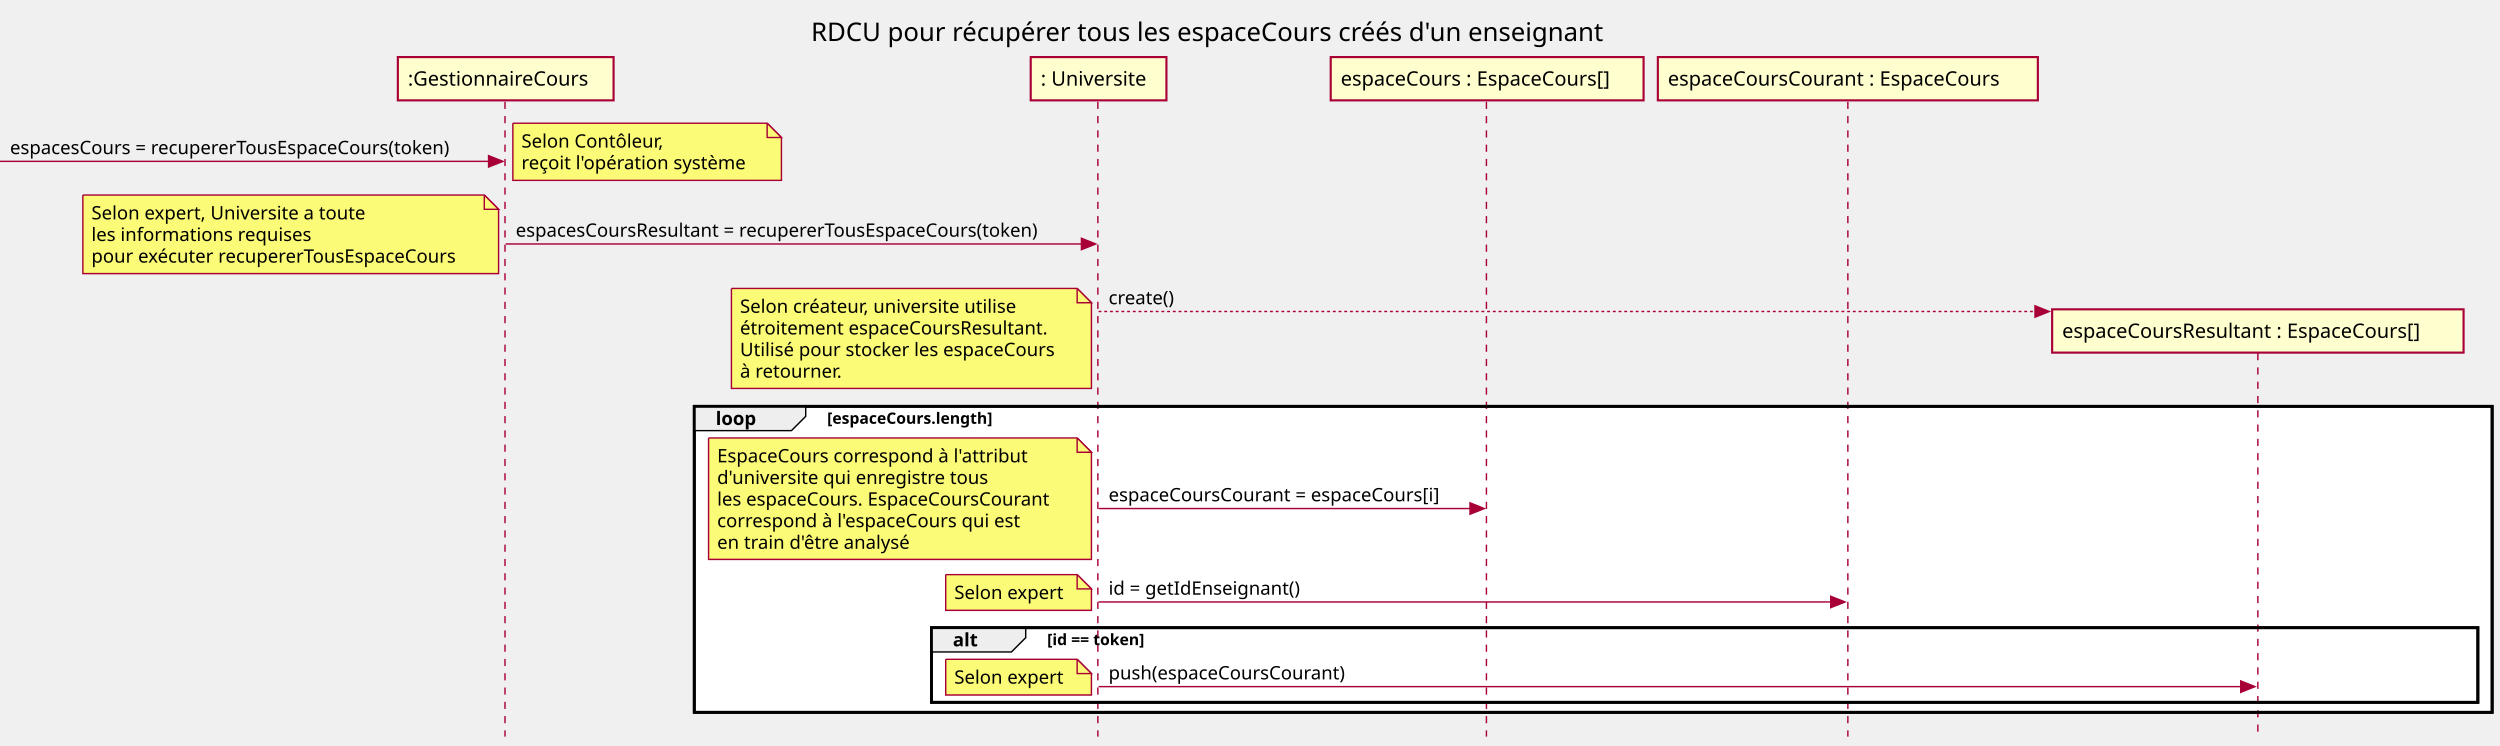
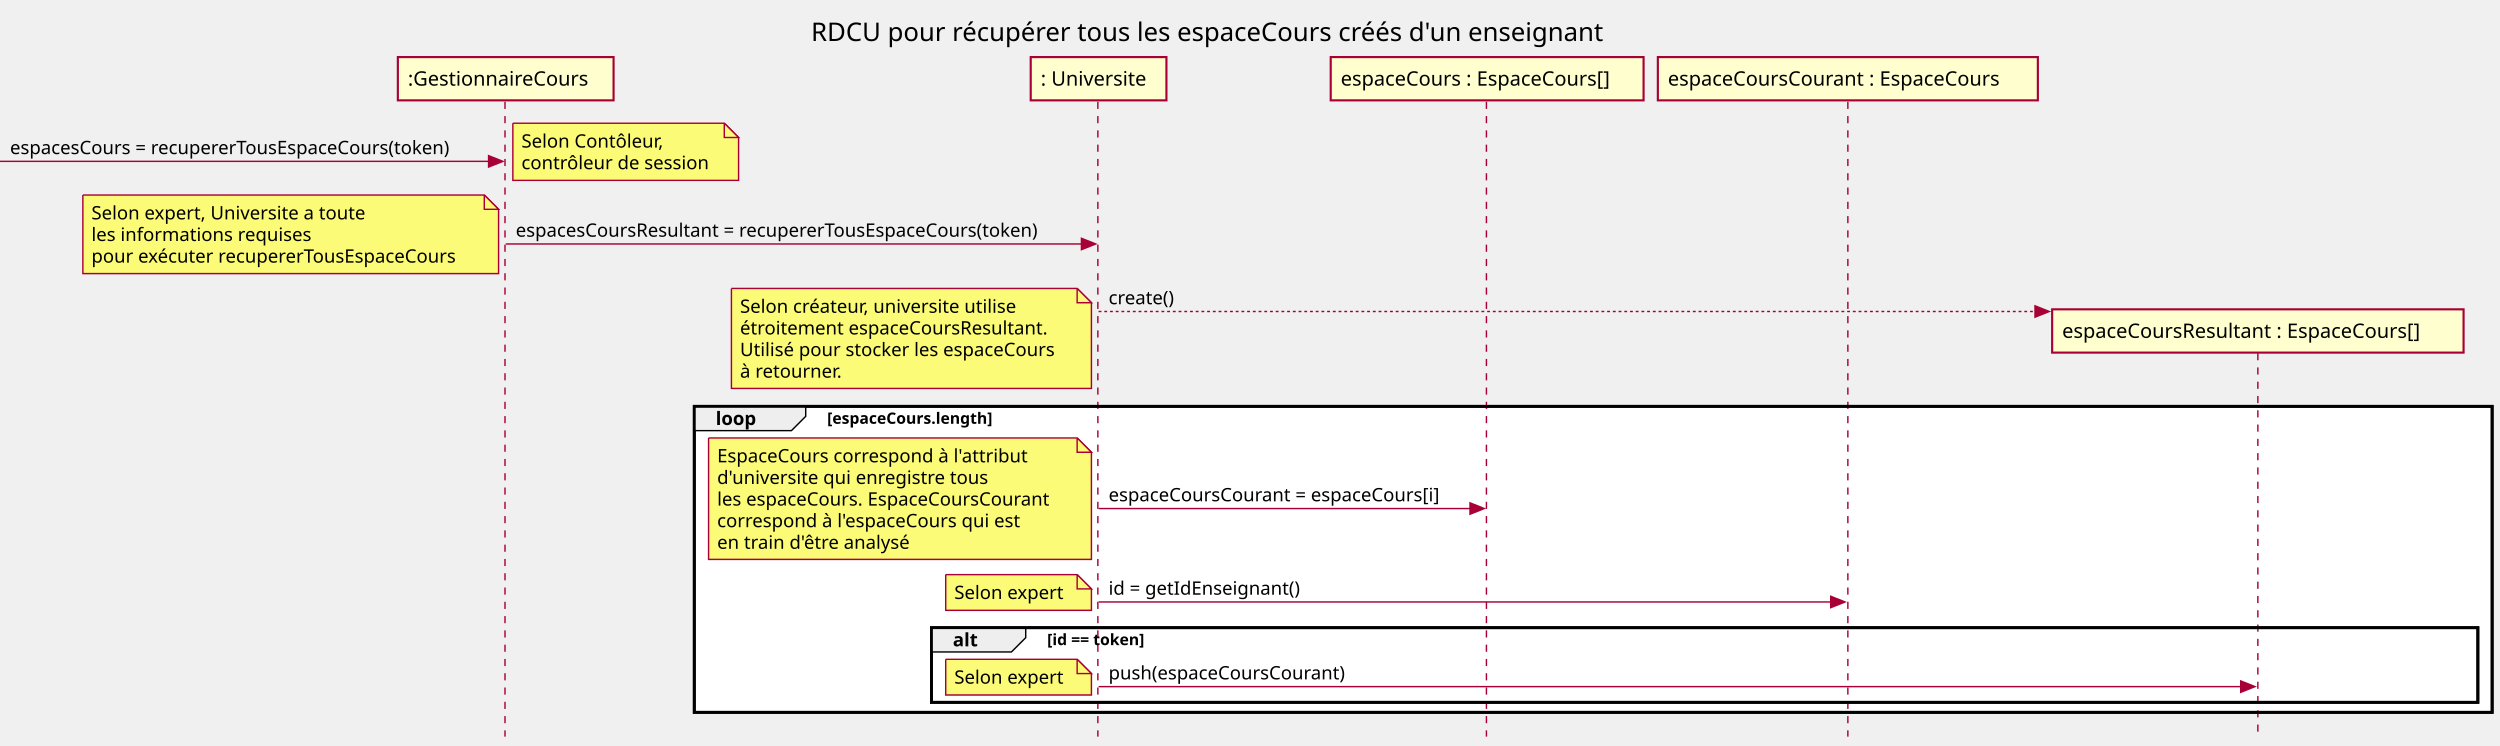
<svg xmlns="http://www.w3.org/2000/svg" contentScriptType="application/ecmascript" contentStyleType="text/css" height="522px" preserveAspectRatio="none" style="width:1750px;height:522px;background:#FFFFFF;" version="1.1" viewBox="0 0 1750 522" width="1750px" zoomAndPan="magnify">
  <defs />
  <g>
    <text fill="#000000" font-family="Verdana" font-size="18" lengthAdjust="spacing" textLength="619" x="567.75" y="28.708">RDCU pour récupérer tous les espaceCours créés d'un enseignant</text>
    <rect fill="#FFFFFF" height="214.195" style="stroke:#000000;stroke-width:2.0;" width="1258.5" x="486" y="284.445" />
    <rect fill="#FFFFFF" height="52.266" style="stroke:#000000;stroke-width:2.0;" width="1082.5" x="652" y="439.375" />
    <line style="stroke:#A80036;stroke-width:1.0;stroke-dasharray:5.0,5.0;" x1="353.5" x2="353.5" y1="71.25" y2="515.641" />
    <line style="stroke:#A80036;stroke-width:1.0;stroke-dasharray:5.0,5.0;" x1="768.5" x2="768.5" y1="71.25" y2="515.641" />
    <line style="stroke:#A80036;stroke-width:1.0;stroke-dasharray:5.0,5.0;" x1="1040.5" x2="1040.5" y1="71.25" y2="515.641" />
    <line style="stroke:#A80036;stroke-width:1.0;stroke-dasharray:5.0,5.0;" x1="1293.5" x2="1293.5" y1="71.25" y2="515.641" />
    <line style="stroke:#A80036;stroke-width:1.0;stroke-dasharray:5.0,5.0;" x1="1580.5" x2="1580.5" y1="247.18" y2="515.641" />
    <rect fill="#FEFECE" height="30.297" style="stroke:#A80036;stroke-width:1.5;" width="151" x="278.5" y="39.953" />
    <text fill="#000000" font-family="Verdana" font-size="14" lengthAdjust="spacing" textLength="137" x="285.5" y="59.948">:GestionnaireCours</text>
    <rect fill="#FEFECE" height="30.297" style="stroke:#A80036;stroke-width:1.5;" width="95" x="721.5" y="39.953" />
    <text fill="#000000" font-family="Verdana" font-size="14" lengthAdjust="spacing" textLength="81" x="728.5" y="59.948">: Universite</text>
    <rect fill="#FEFECE" height="30.297" style="stroke:#A80036;stroke-width:1.5;" width="219" x="931.5" y="39.953" />
    <text fill="#000000" font-family="Verdana" font-size="14" lengthAdjust="spacing" textLength="205" x="938.5" y="59.948">espaceCours : EspaceCours[]</text>
    <rect fill="#FEFECE" height="30.297" style="stroke:#A80036;stroke-width:1.5;" width="266" x="1160.5" y="39.953" />
    <text fill="#000000" font-family="Verdana" font-size="14" lengthAdjust="spacing" textLength="252" x="1167.5" y="59.948">espaceCoursCourant : EspaceCours</text>
    <polygon fill="#A80036" points="342,108.949,352,112.949,342,116.949" style="stroke:#A80036;stroke-width:1.0;" />
    <line style="stroke:#A80036;stroke-width:1.0;" x1="0" x2="348" y1="112.949" y2="112.949" />
    <text fill="#000000" font-family="Verdana" font-size="13" lengthAdjust="spacing" textLength="330" x="7" y="107.883">espacesCours = recupererTousEspaceCours(token)</text>
-     <path d="M359,86.25 L359,126.25 L547,126.25 L547,96.25 L537,86.25 L359,86.25 " fill="#FBFB77" style="stroke:#A80036;stroke-width:1.0;" />
-     <path d="M537,86.25 L537,96.25 L547,96.25 L537,86.25 " fill="#FBFB77" style="stroke:#A80036;stroke-width:1.0;" />
+     <path d="M359,86.25 L359,126.25 L517,126.25 L517,96.25 L507,86.25 L359,86.25 " fill="#FBFB77" style="stroke:#A80036;stroke-width:1.0;" />
+     <path d="M507,86.25 L507,96.25 L517,96.25 L507,86.25 " fill="#FBFB77" style="stroke:#A80036;stroke-width:1.0;" />
    <text fill="#000000" font-family="Verdana" font-size="13" lengthAdjust="spacing" textLength="105" x="365" y="103.317">Selon Contôleur,</text>
-     <text fill="#000000" font-family="Verdana" font-size="13" lengthAdjust="spacing" textLength="167" x="365" y="118.45">reçoit l'opération système</text>
+     <text fill="#000000" font-family="Verdana" font-size="13" lengthAdjust="spacing" textLength="137" x="365" y="118.45">contrôleur de session</text>
    <polygon fill="#A80036" points="757,166.781,767,170.781,757,174.781" style="stroke:#A80036;stroke-width:1.0;" />
    <line style="stroke:#A80036;stroke-width:1.0;" x1="354" x2="763" y1="170.781" y2="170.781" />
    <text fill="#000000" font-family="Verdana" font-size="13" lengthAdjust="spacing" textLength="391" x="361" y="165.715">espacesCoursResultant = recupererTousEspaceCours(token)</text>
    <path d="M58,136.516 L58,191.516 L349,191.516 L349,146.516 L339,136.516 L58,136.516 " fill="#FBFB77" style="stroke:#A80036;stroke-width:1.0;" />
    <path d="M339,136.516 L339,146.516 L349,146.516 L339,136.516 " fill="#FBFB77" style="stroke:#A80036;stroke-width:1.0;" />
    <text fill="#000000" font-family="Verdana" font-size="13" lengthAdjust="spacing" textLength="203" x="64" y="153.583">Selon expert, Universite a toute</text>
    <text fill="#000000" font-family="Verdana" font-size="13" lengthAdjust="spacing" textLength="161" x="64" y="168.715">les informations requises</text>
    <text fill="#000000" font-family="Verdana" font-size="13" lengthAdjust="spacing" textLength="270" x="64" y="183.848">pour exécuter recupererTousEspaceCours</text>
    <polygon fill="#A80036" points="1424.5,214.047,1434.5,218.047,1424.5,222.047" style="stroke:#A80036;stroke-width:1.0;" />
    <line style="stroke:#A80036;stroke-width:1.0;stroke-dasharray:2.0,2.0;" x1="769" x2="1430.5" y1="218.047" y2="218.047" />
    <text fill="#000000" font-family="Verdana" font-size="13" lengthAdjust="spacing" textLength="51" x="776" y="212.981">create()</text>
    <rect fill="#FEFECE" height="30.297" style="stroke:#A80036;stroke-width:1.5;" width="288" x="1436.5" y="216.531" />
    <text fill="#000000" font-family="Verdana" font-size="14" lengthAdjust="spacing" textLength="274" x="1443.5" y="236.526">espaceCoursResultant : EspaceCours[]</text>
    <path d="M512,201.914 L512,271.914 L764,271.914 L764,211.914 L754,201.914 L512,201.914 " fill="#FBFB77" style="stroke:#A80036;stroke-width:1.0;" />
    <path d="M754,201.914 L754,211.914 L764,211.914 L754,201.914 " fill="#FBFB77" style="stroke:#A80036;stroke-width:1.0;" />
    <text fill="#000000" font-family="Verdana" font-size="13" lengthAdjust="spacing" textLength="205" x="518" y="218.981">Selon créateur, universite utilise</text>
    <text fill="#000000" font-family="Verdana" font-size="13" lengthAdjust="spacing" textLength="228" x="518" y="234.114">étroitement espaceCoursResultant.</text>
    <text fill="#000000" font-family="Verdana" font-size="13" lengthAdjust="spacing" textLength="231" x="518" y="249.247">Utilisé pour stocker les espaceCours</text>
    <text fill="#000000" font-family="Verdana" font-size="13" lengthAdjust="spacing" textLength="76" x="518" y="264.379">à retourner.</text>
    <path d="M486,284.445 L564,284.445 L564,291.445 L554,301.445 L486,301.445 L486,284.445 " fill="#EEEEEE" style="stroke:#000000;stroke-width:1.0;" />
    <rect fill="none" height="214.195" style="stroke:#000000;stroke-width:2.0;" width="1258.5" x="486" y="284.445" />
    <text fill="#000000" font-family="Verdana" font-size="13" font-weight="bold" lengthAdjust="spacing" textLength="33" x="501" y="297.512">loop</text>
    <text fill="#000000" font-family="Verdana" font-size="11" font-weight="bold" lengthAdjust="spacing" textLength="142" x="579" y="296.656">[espaceCours.length]</text>
    <polygon fill="#A80036" points="1029,351.977,1039,355.977,1029,359.977" style="stroke:#A80036;stroke-width:1.0;" />
    <line style="stroke:#A80036;stroke-width:1.0;" x1="769" x2="1035" y1="355.977" y2="355.977" />
    <text fill="#000000" font-family="Verdana" font-size="13" lengthAdjust="spacing" textLength="248" x="776" y="350.911">espaceCoursCourant = espaceCours[i]</text>
    <path d="M496,306.578 L496,391.578 L764,391.578 L764,316.578 L754,306.578 L496,306.578 " fill="#FBFB77" style="stroke:#A80036;stroke-width:1.0;" />
    <path d="M754,306.578 L754,316.578 L764,316.578 L754,306.578 " fill="#FBFB77" style="stroke:#A80036;stroke-width:1.0;" />
    <text fill="#000000" font-family="Verdana" font-size="13" lengthAdjust="spacing" textLength="228" x="502" y="323.645">EspaceCours correspond à l'attribut</text>
    <text fill="#000000" font-family="Verdana" font-size="13" lengthAdjust="spacing" textLength="198" x="502" y="338.778">d'universite qui enregistre tous</text>
    <text fill="#000000" font-family="Verdana" font-size="13" lengthAdjust="spacing" textLength="247" x="502" y="353.911">les espaceCours. EspaceCoursCourant</text>
    <text fill="#000000" font-family="Verdana" font-size="13" lengthAdjust="spacing" textLength="224" x="502" y="369.043">correspond à l'espaceCours qui est</text>
    <text fill="#000000" font-family="Verdana" font-size="13" lengthAdjust="spacing" textLength="144" x="502" y="384.176">en train d'être analysé</text>
    <polygon fill="#A80036" points="1281.5,417.375,1291.5,421.375,1281.5,425.375" style="stroke:#A80036;stroke-width:1.0;" />
    <line style="stroke:#A80036;stroke-width:1.0;" x1="769" x2="1287.5" y1="421.375" y2="421.375" />
    <text fill="#000000" font-family="Verdana" font-size="13" lengthAdjust="spacing" textLength="142" x="776" y="416.309">id = getIdEnseignant()</text>
    <path d="M662,402.242 L662,427.242 L764,427.242 L764,412.242 L754,402.242 L662,402.242 " fill="#FBFB77" style="stroke:#A80036;stroke-width:1.0;" />
    <path d="M754,402.242 L754,412.242 L764,412.242 L754,402.242 " fill="#FBFB77" style="stroke:#A80036;stroke-width:1.0;" />
    <text fill="#000000" font-family="Verdana" font-size="13" lengthAdjust="spacing" textLength="81" x="668" y="419.309">Selon expert</text>
    <path d="M652,439.375 L718,439.375 L718,446.375 L708,456.375 L652,456.375 L652,439.375 " fill="#EEEEEE" style="stroke:#000000;stroke-width:1.0;" />
    <rect fill="none" height="52.266" style="stroke:#000000;stroke-width:2.0;" width="1082.5" x="652" y="439.375" />
    <text fill="#000000" font-family="Verdana" font-size="13" font-weight="bold" lengthAdjust="spacing" textLength="21" x="667" y="452.442">alt</text>
    <text fill="#000000" font-family="Verdana" font-size="11" font-weight="bold" lengthAdjust="spacing" textLength="87" x="733" y="451.585">[id == token]</text>
    <polygon fill="#A80036" points="1568.5,476.641,1578.5,480.641,1568.5,484.641" style="stroke:#A80036;stroke-width:1.0;" />
    <line style="stroke:#A80036;stroke-width:1.0;" x1="769" x2="1574.5" y1="480.641" y2="480.641" />
    <text fill="#000000" font-family="Verdana" font-size="13" lengthAdjust="spacing" textLength="175" x="776" y="475.575">push(espaceCoursCourant)</text>
    <path d="M662,461.508 L662,486.508 L764,486.508 L764,471.508 L754,461.508 L662,461.508 " fill="#FBFB77" style="stroke:#A80036;stroke-width:1.0;" />
    <path d="M754,461.508 L754,471.508 L764,471.508 L754,461.508 " fill="#FBFB77" style="stroke:#A80036;stroke-width:1.0;" />
    <text fill="#000000" font-family="Verdana" font-size="13" lengthAdjust="spacing" textLength="81" x="668" y="478.575">Selon expert</text>
  </g>
</svg>
